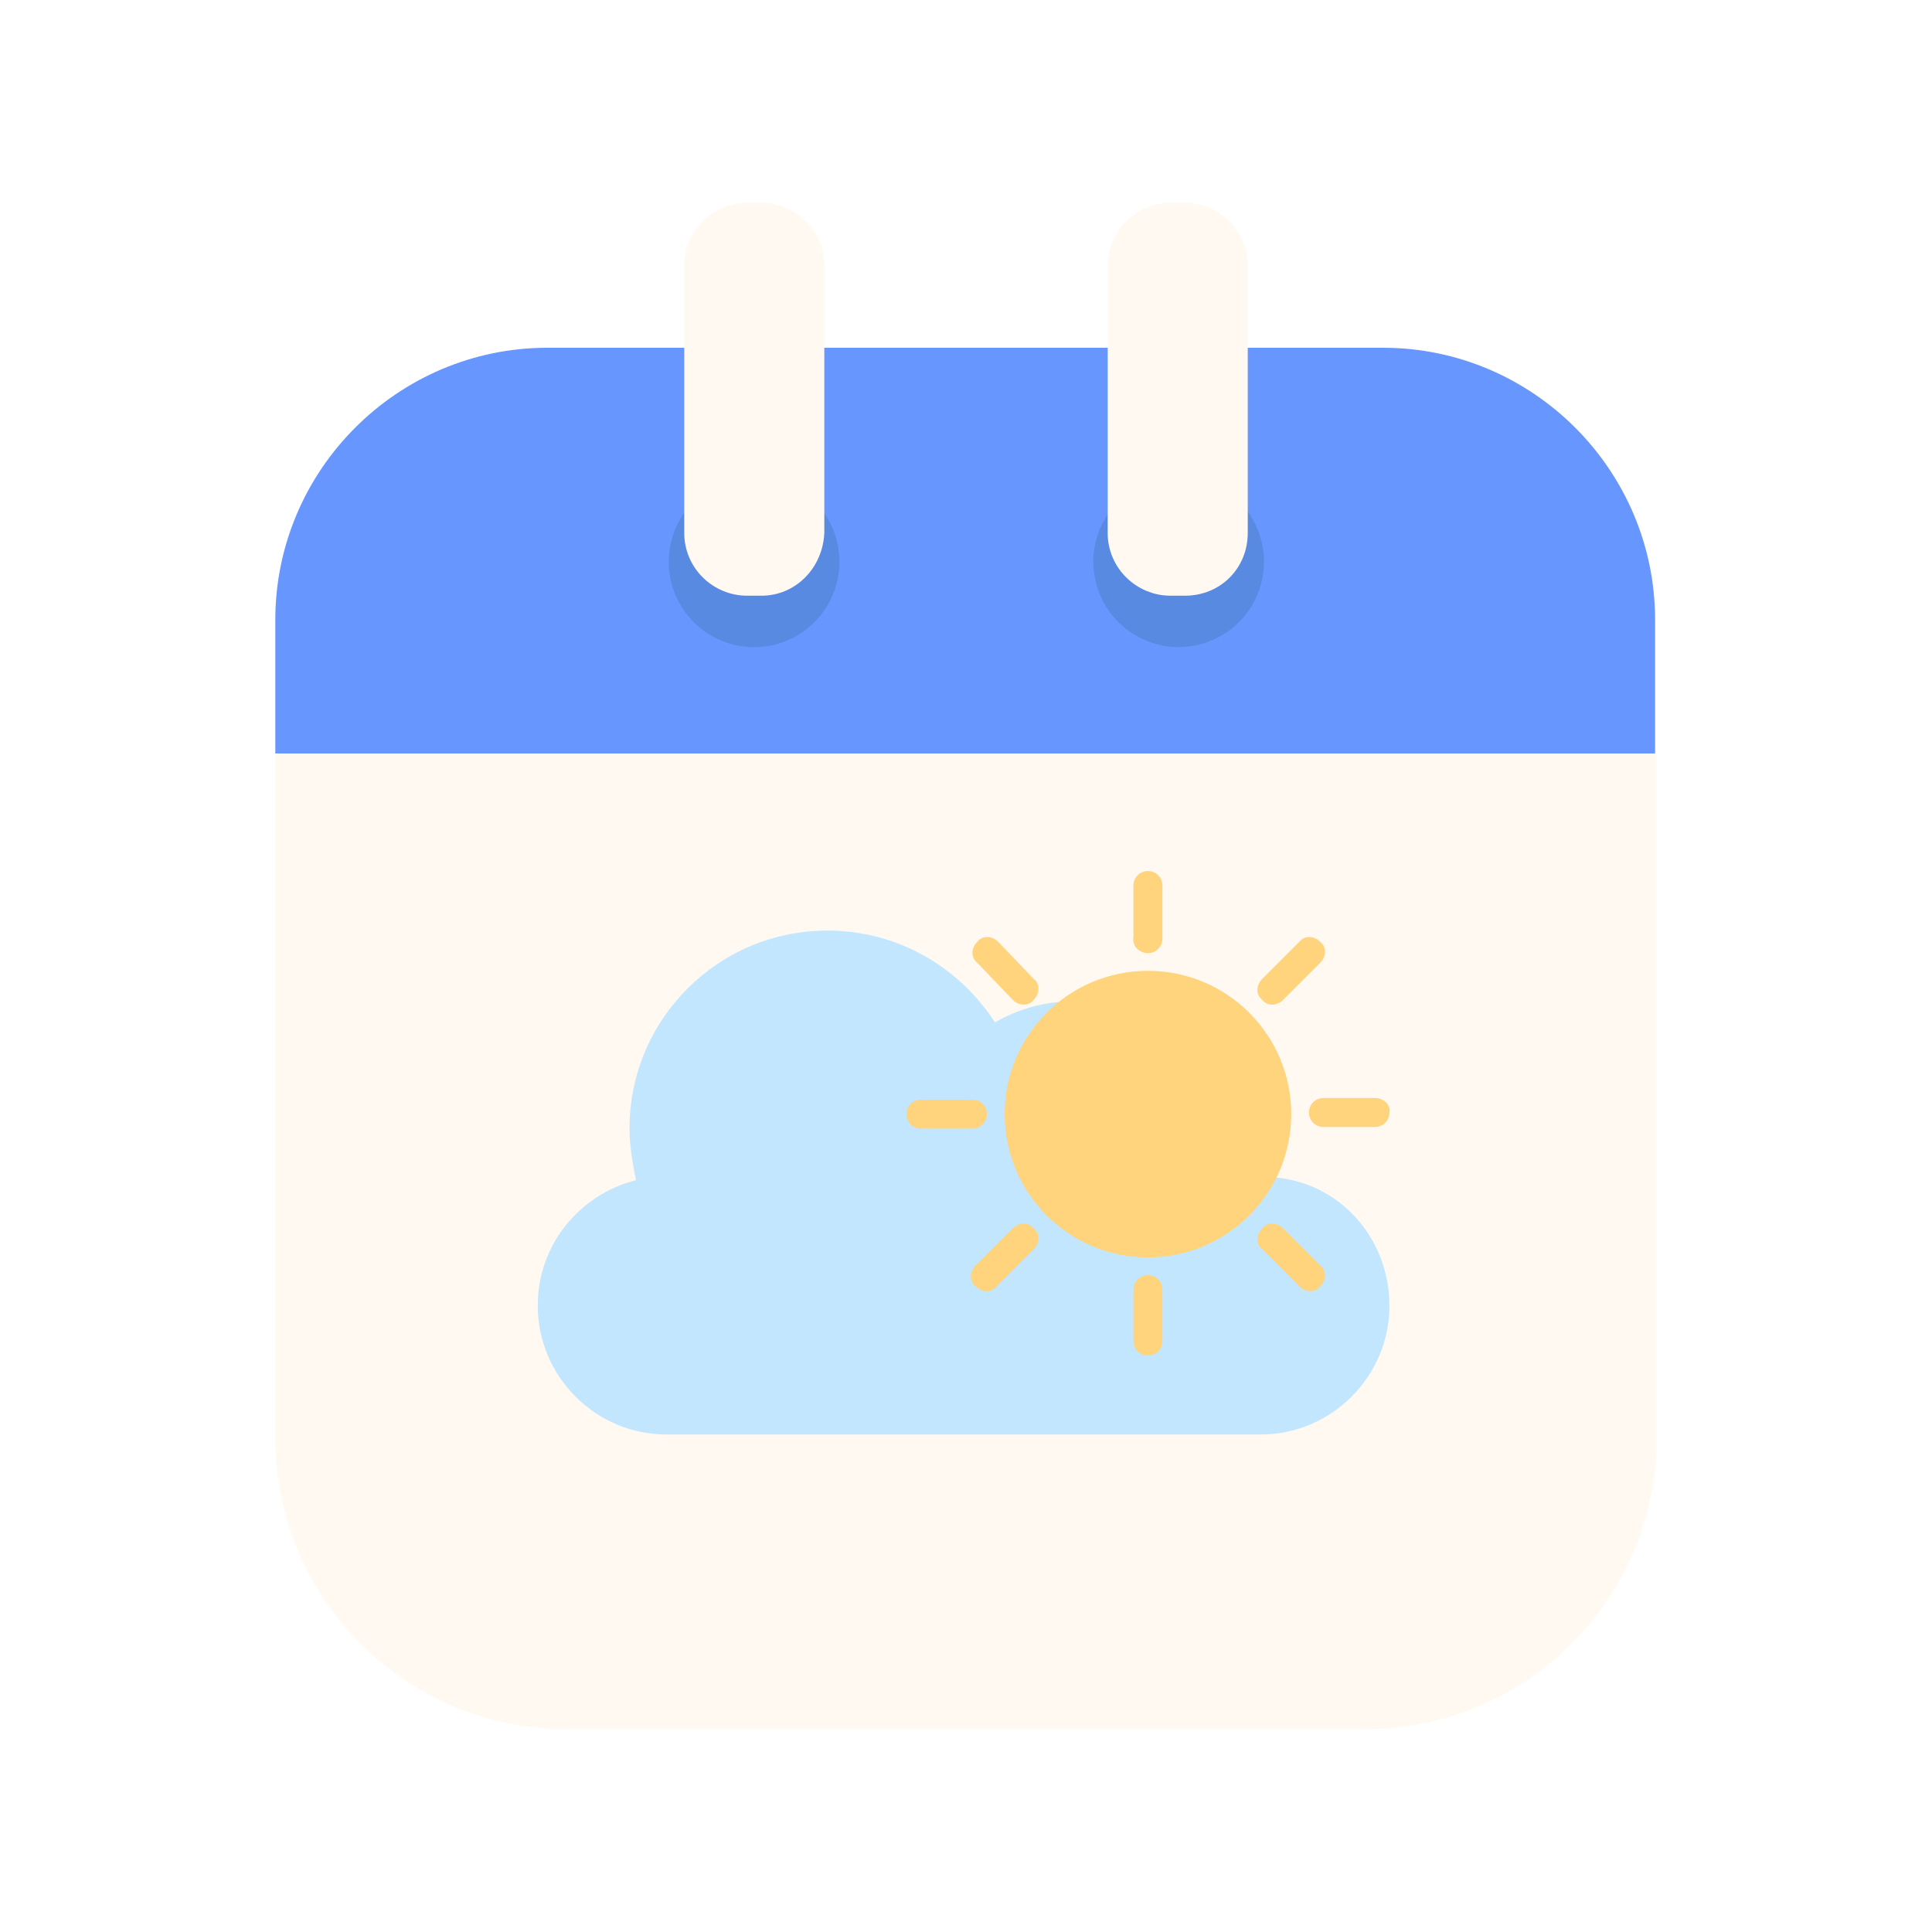
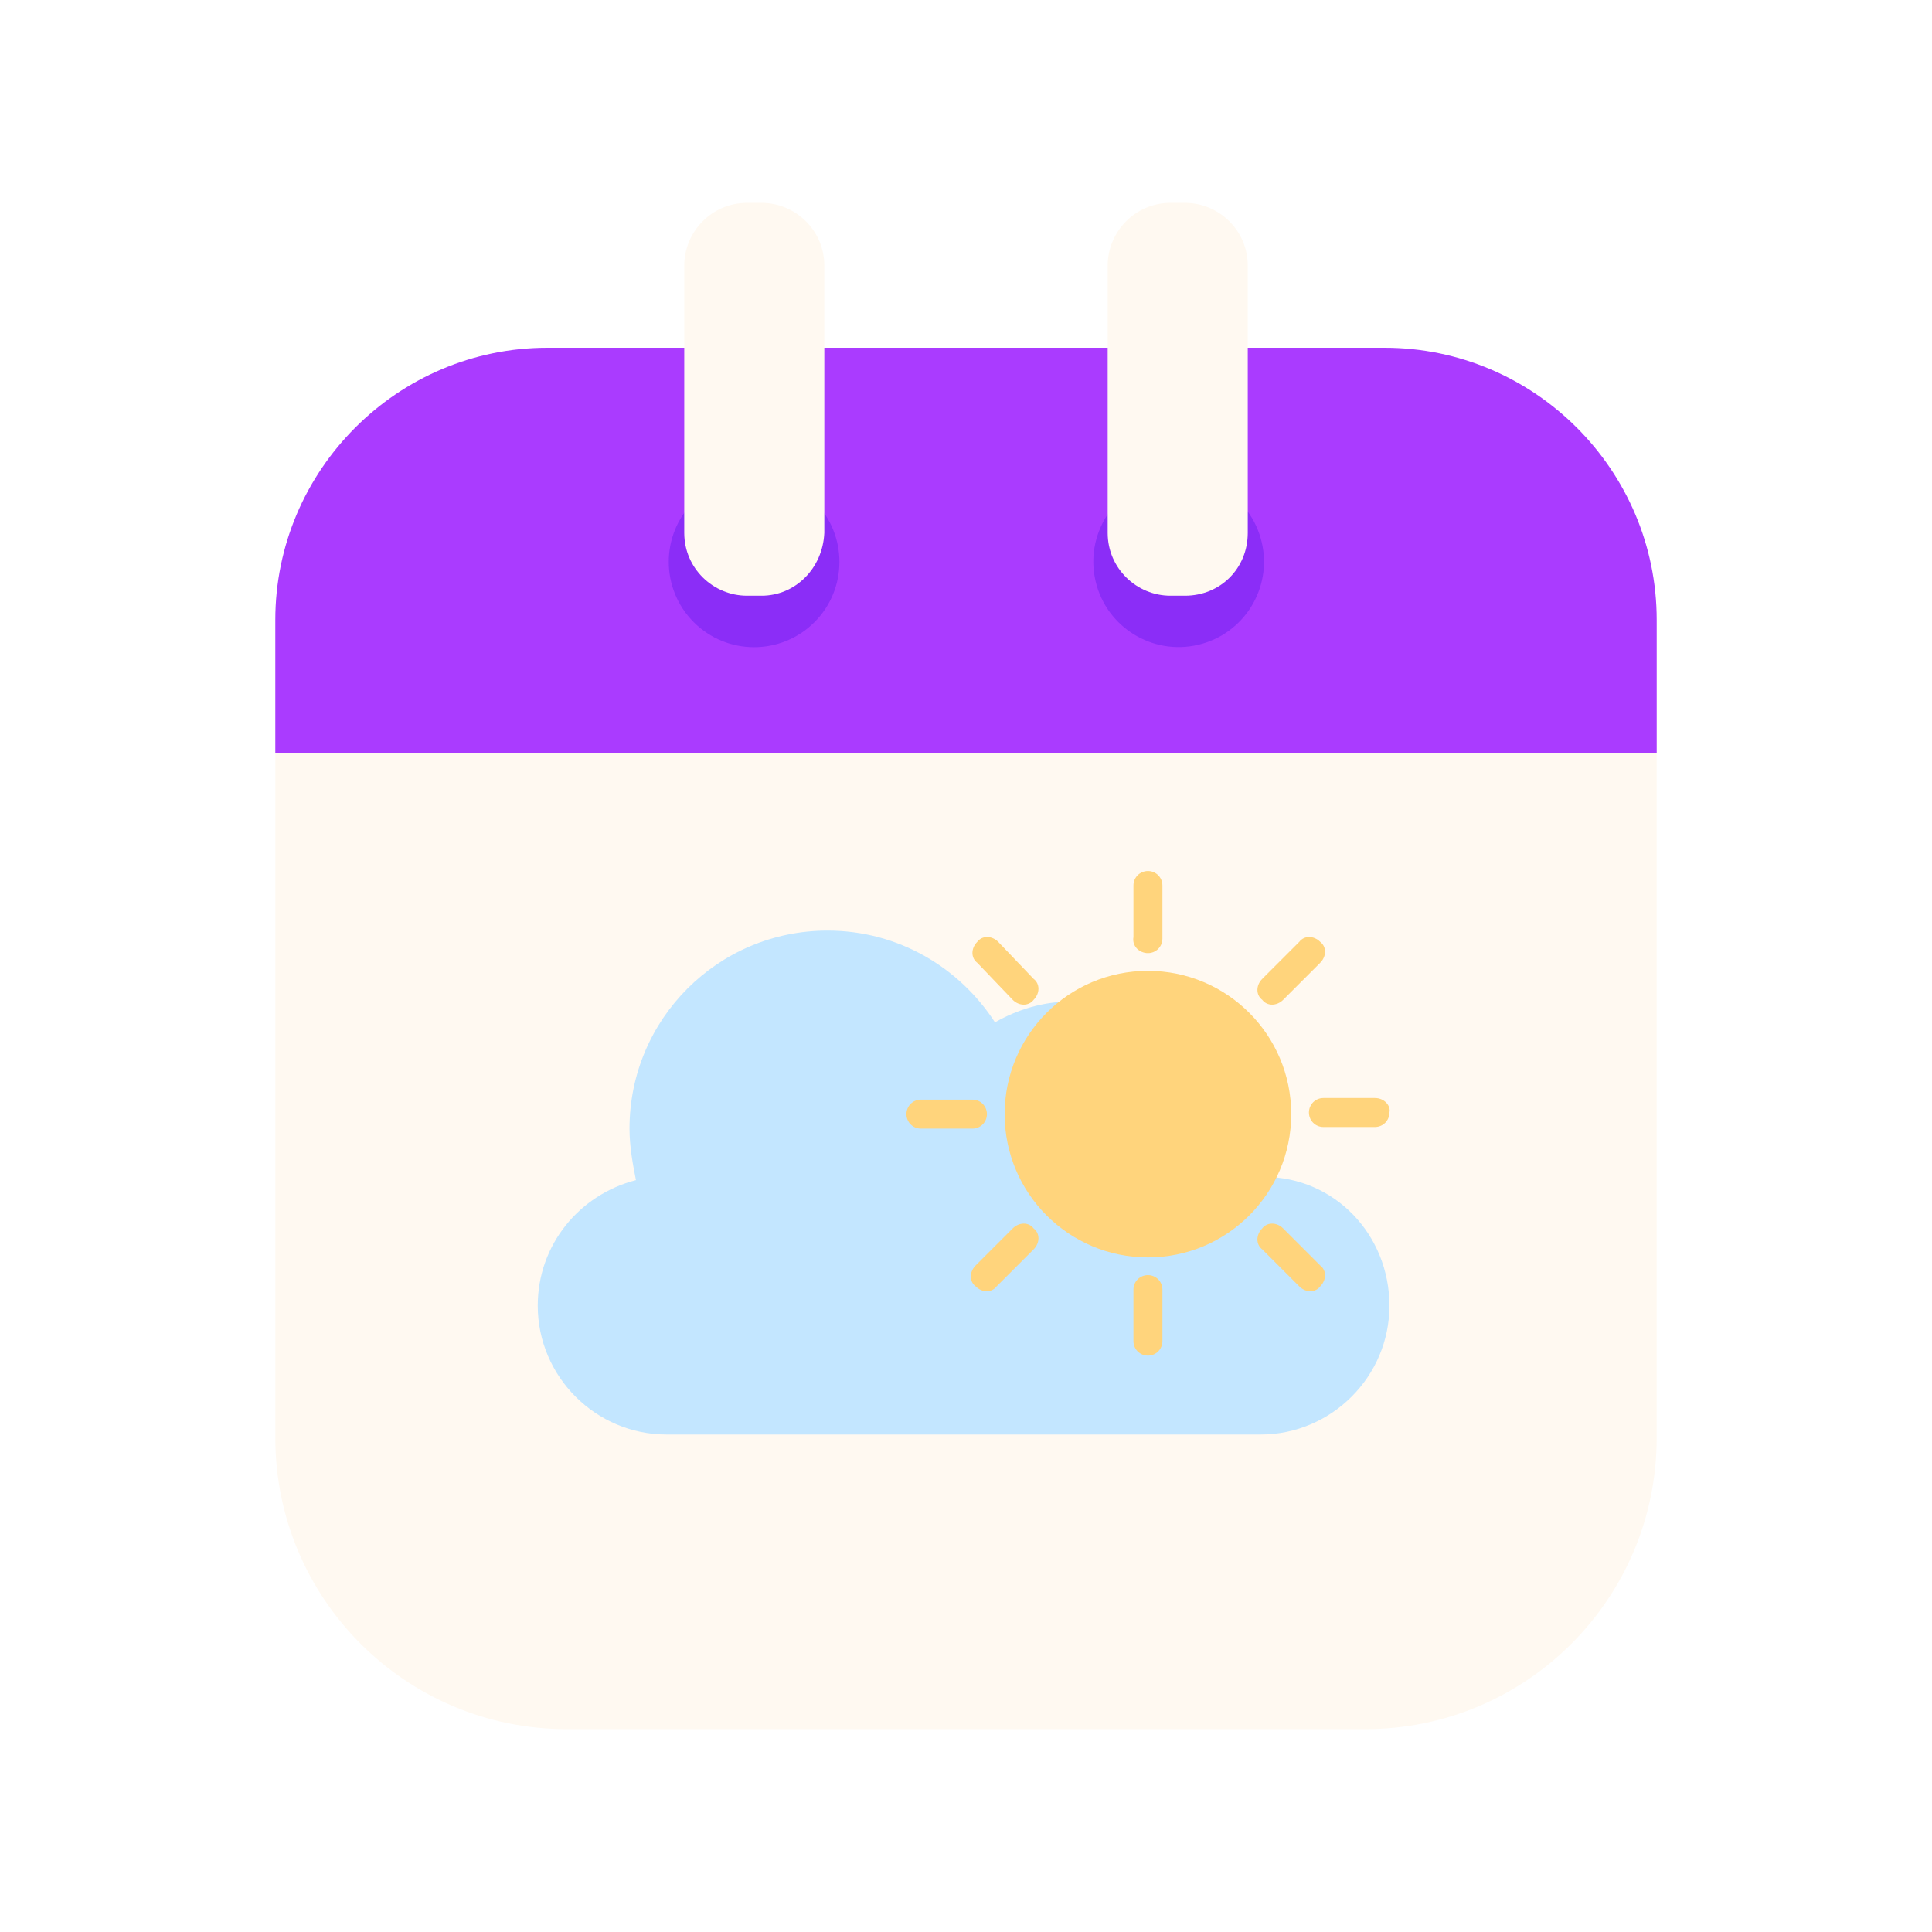
<svg xmlns="http://www.w3.org/2000/svg" width="800px" height="800px" viewBox="0 0 120 120" id="Layer_1" version="1.1" xml:space="preserve">
  <style type="text/css">
- 	.st0{fill:#FFF9F1;}
- 	.st1{fill:#6796FF;}
- 	.st2{fill:#598AE2;}
- 	.st3{fill:#C3E6FF;}
- 	.st4{fill:#FFD47C;}
+ 		.st0{fill:#FFF9F1;}
+ 		.st1{fill:#aa3bff;}
+ 		.st2{fill:#8b2df7;}
+ 		.st3{fill:#C3E6FF;}
+ 		.st4{fill:#FFD47C;}
</style>
  <g>
    <path class="st0" d="M35.2,107.4h49.6c10,0,18.1-8.1,18.1-18.1V39.7c0-10-8.1-18.1-18.1-18.1H35.2c-10,0-18.1,8.1-18.1,18.1v49.6   C17.1,99.3,25.2,107.4,35.2,107.4z" />
-     <path class="st1" d="M17.1,38.5v8.3h85.7v-8.3c0-9.3-7.6-16.9-16.9-16.9H34C24.7,21.6,17.1,29.2,17.1,38.5z" />
+     <path class="st1" d="M17.1,38.5v8.3h85.8v-8.3c0-9.3-7.6-16.9-16.9-16.9H34C24.7,21.6,17.1,29.2,17.1,38.5z" />
    <g>
      <ellipse class="st2" cx="46.8" cy="34.9" rx="5.3" ry="5.3" transform="matrix(0.7071 -0.7071 0.7071 0.7071 -10.9319 43.3121)" />
      <ellipse class="st2" cx="73.2" cy="34.9" rx="5.3" ry="5.3" transform="matrix(0.9732 -0.2298 0.2298 0.9732 -6.0496 17.7466)" />
    </g>
    <path class="st0" d="M47.3,37h-0.9c-2.1,0-3.9-1.7-3.9-3.9V16.5c0-2.1,1.7-3.9,3.9-3.9h0.9c2.1,0,3.9,1.7,3.9,3.9v16.6   C51.1,35.3,49.4,37,47.3,37z" />
    <path class="st0" d="M73.6,37h-0.9c-2.1,0-3.9-1.7-3.9-3.9V16.5c0-2.1,1.7-3.9,3.9-3.9h0.9c2.1,0,3.9,1.7,3.9,3.9v16.6   C77.5,35.3,75.8,37,73.6,37z" />
    <g>
      <path class="st3" d="M78.5,73.1h-2.6c0.1-0.5,0.1-1,0.1-1.5c0-5.2-4.2-9.4-9.4-9.4c-1.8,0-3.4,0.5-4.8,1.3    c-2.2-3.4-6-5.7-10.4-5.7c-6.8,0-12.3,5.5-12.3,12.3c0,1.1,0.2,2.2,0.4,3.2c-3.5,0.9-6.1,4-6.1,7.8c0,4.4,3.6,8,8,8h36.9    c4.4,0,8-3.6,8-8S82.9,73.1,78.5,73.1z" />
      <g>
        <circle class="st4" cx="71.3" cy="69.2" r="8.9" />
        <path class="st4" d="M71.3,59.2c0.5,0,0.9-0.4,0.9-0.9V55c0-0.5-0.4-0.9-0.9-0.9c-0.5,0-0.9,0.4-0.9,0.9v3.2     C70.3,58.8,70.8,59.2,71.3,59.2z" />
        <path class="st4" d="M71.3,79.2c-0.5,0-0.9,0.4-0.9,0.9v3.2c0,0.5,0.4,0.9,0.9,0.9c0.5,0,0.9-0.4,0.9-0.9v-3.2     C72.2,79.6,71.8,79.2,71.3,79.2z" />
        <path class="st4" d="M61.3,69.2c0-0.5-0.4-0.9-0.9-0.9h-3.2c-0.5,0-0.9,0.4-0.9,0.9c0,0.5,0.4,0.9,0.9,0.9h3.2     C60.9,70.1,61.3,69.7,61.3,69.2z" />
        <path class="st4" d="M85.4,68.2h-3.2c-0.5,0-0.9,0.4-0.9,0.9c0,0.5,0.4,0.9,0.9,0.9h3.2c0.5,0,0.9-0.4,0.9-0.9     C86.4,68.7,86,68.2,85.4,68.2z" />
        <path class="st4" d="M62.9,62.1c0.4,0.4,1,0.4,1.3,0c0.4-0.4,0.4-1,0-1.3L62,58.5c-0.4-0.4-1-0.4-1.3,0c-0.4,0.4-0.4,1,0,1.3     L62.9,62.1z" />
        <path class="st4" d="M79.7,76.3c-0.4-0.4-1-0.4-1.3,0c-0.4,0.4-0.4,1,0,1.3l2.3,2.3c0.4,0.4,1,0.4,1.3,0c0.4-0.4,0.4-1,0-1.3     L79.7,76.3z" />
        <path class="st4" d="M79.7,62.1l2.3-2.3c0.4-0.4,0.4-1,0-1.3c-0.4-0.4-1-0.4-1.3,0l-2.3,2.3c-0.4,0.4-0.4,1,0,1.3     C78.7,62.5,79.3,62.5,79.7,62.1z" />
        <path class="st4" d="M62.9,76.3l-2.3,2.3c-0.4,0.4-0.4,1,0,1.3c0.4,0.4,1,0.4,1.3,0l2.3-2.3c0.4-0.4,0.4-1,0-1.3     C63.9,75.9,63.3,75.9,62.9,76.3z" />
      </g>
    </g>
  </g>
</svg>
